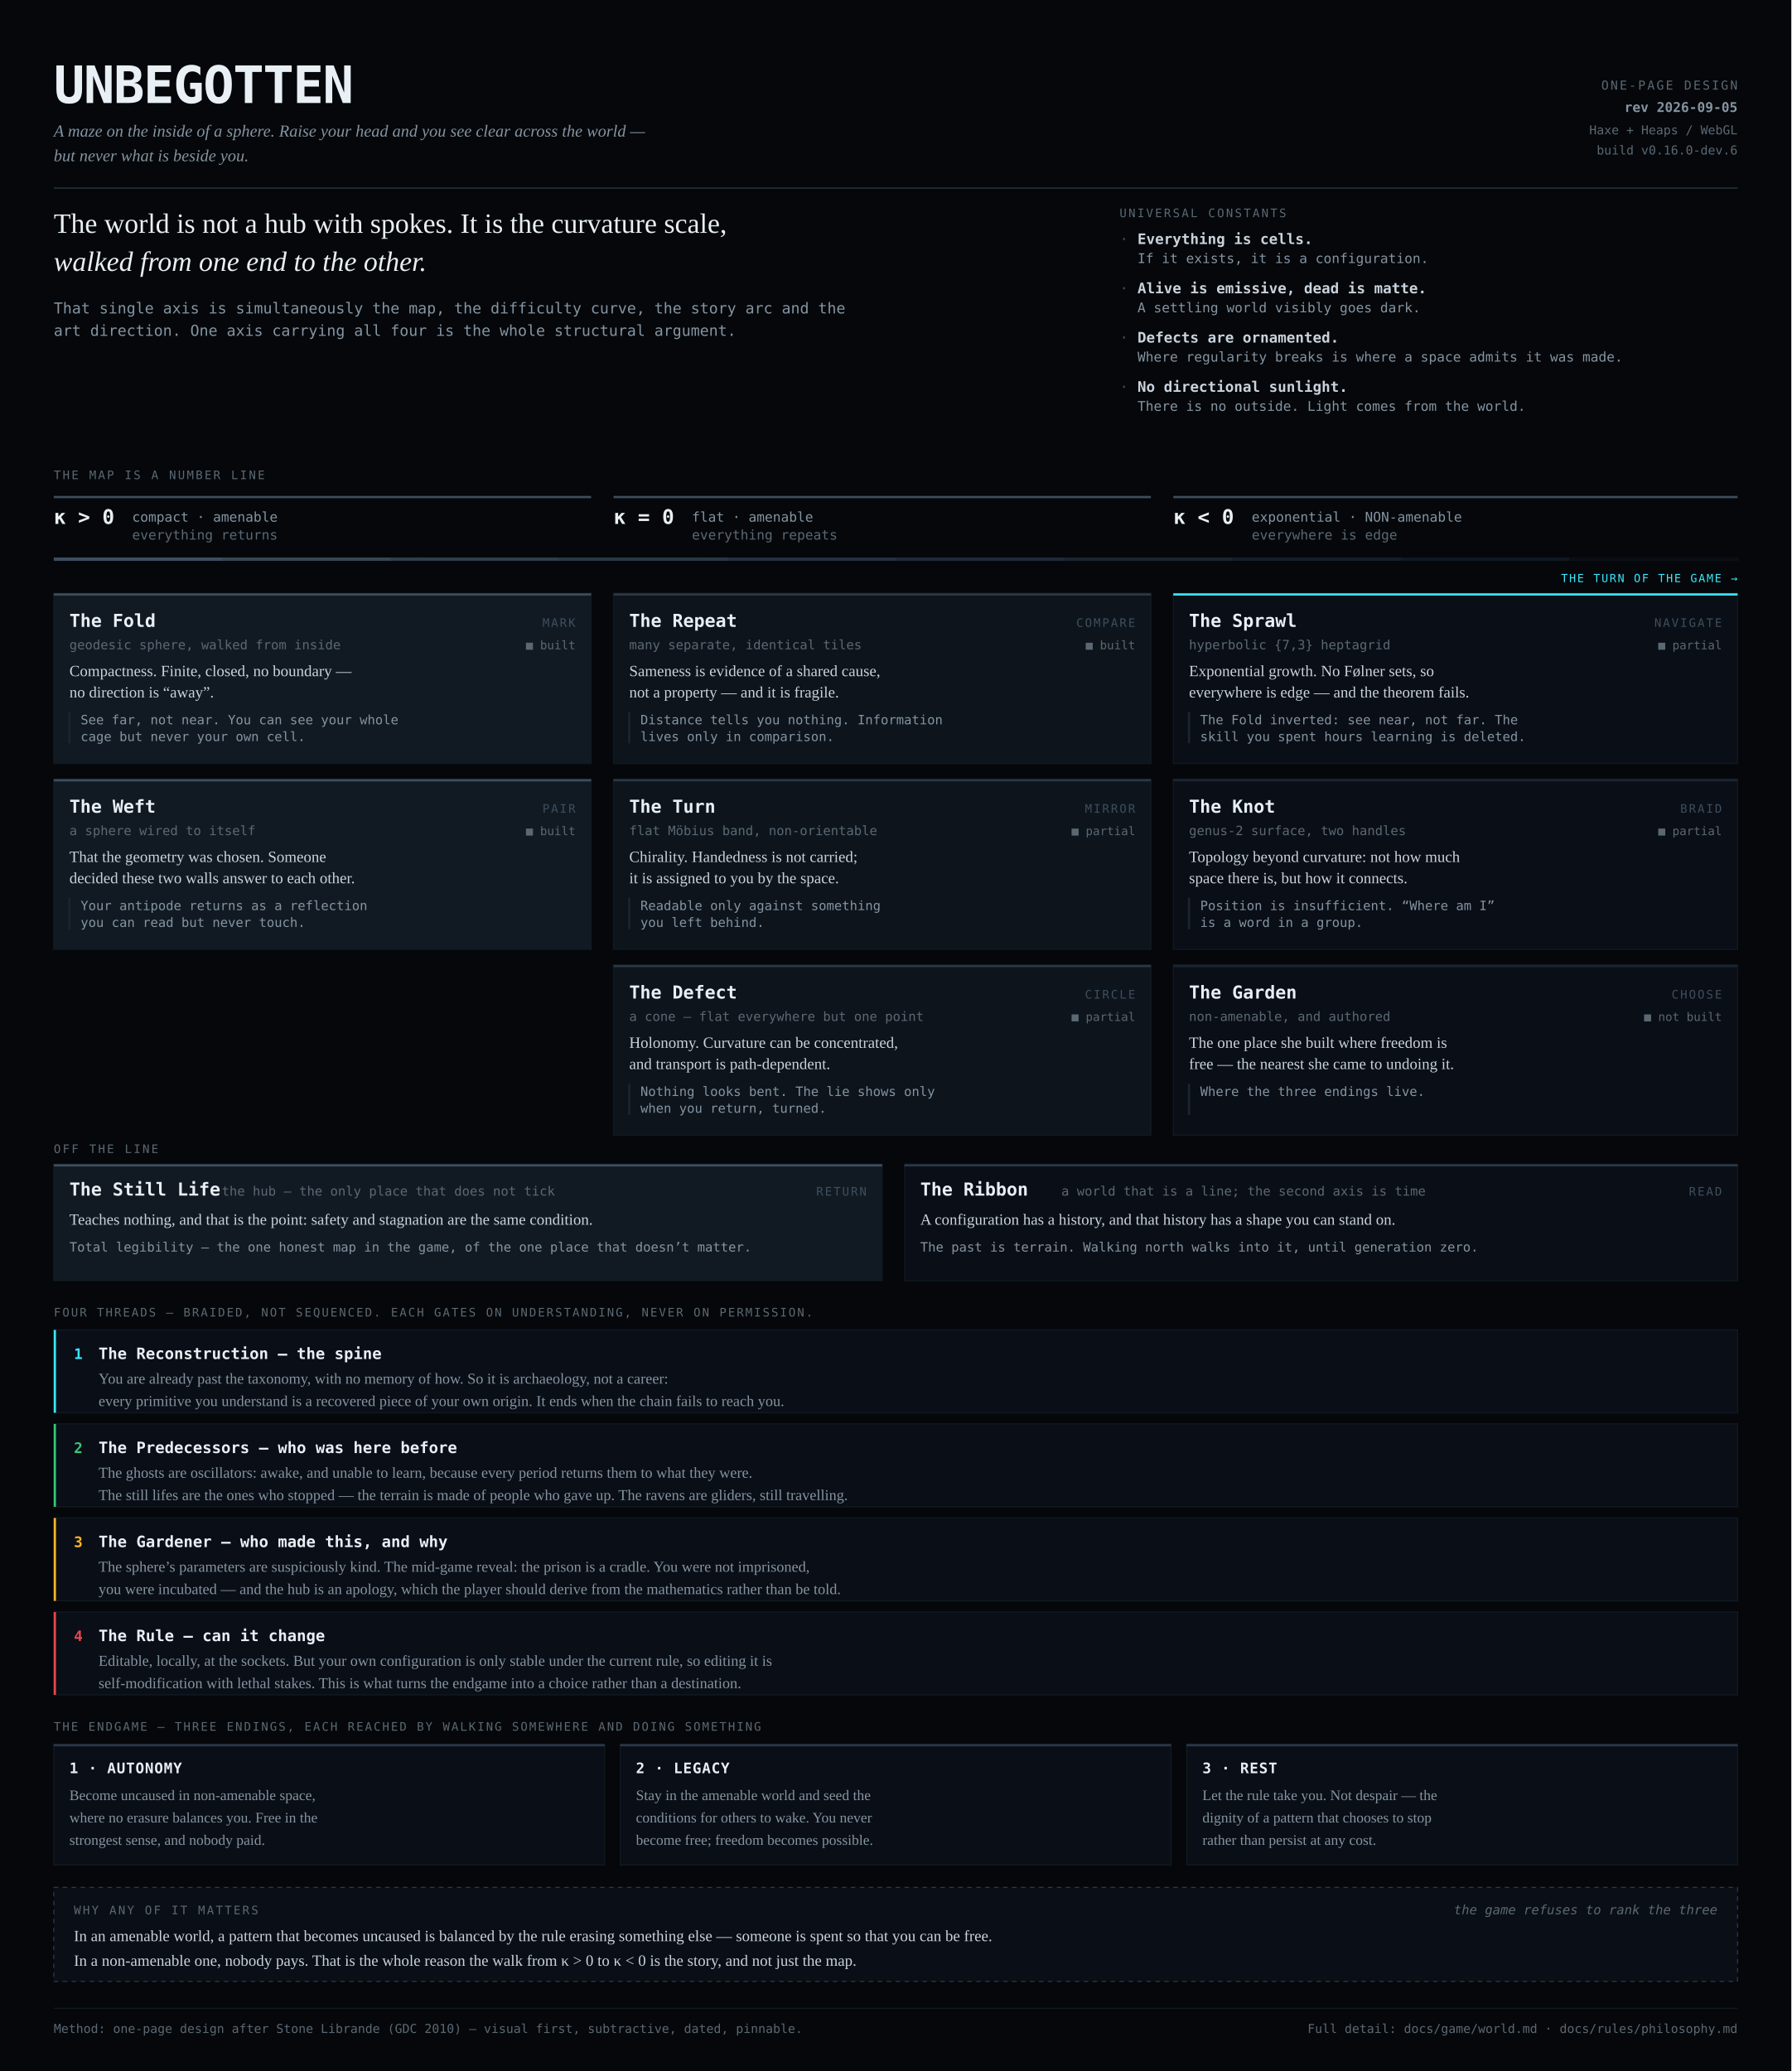
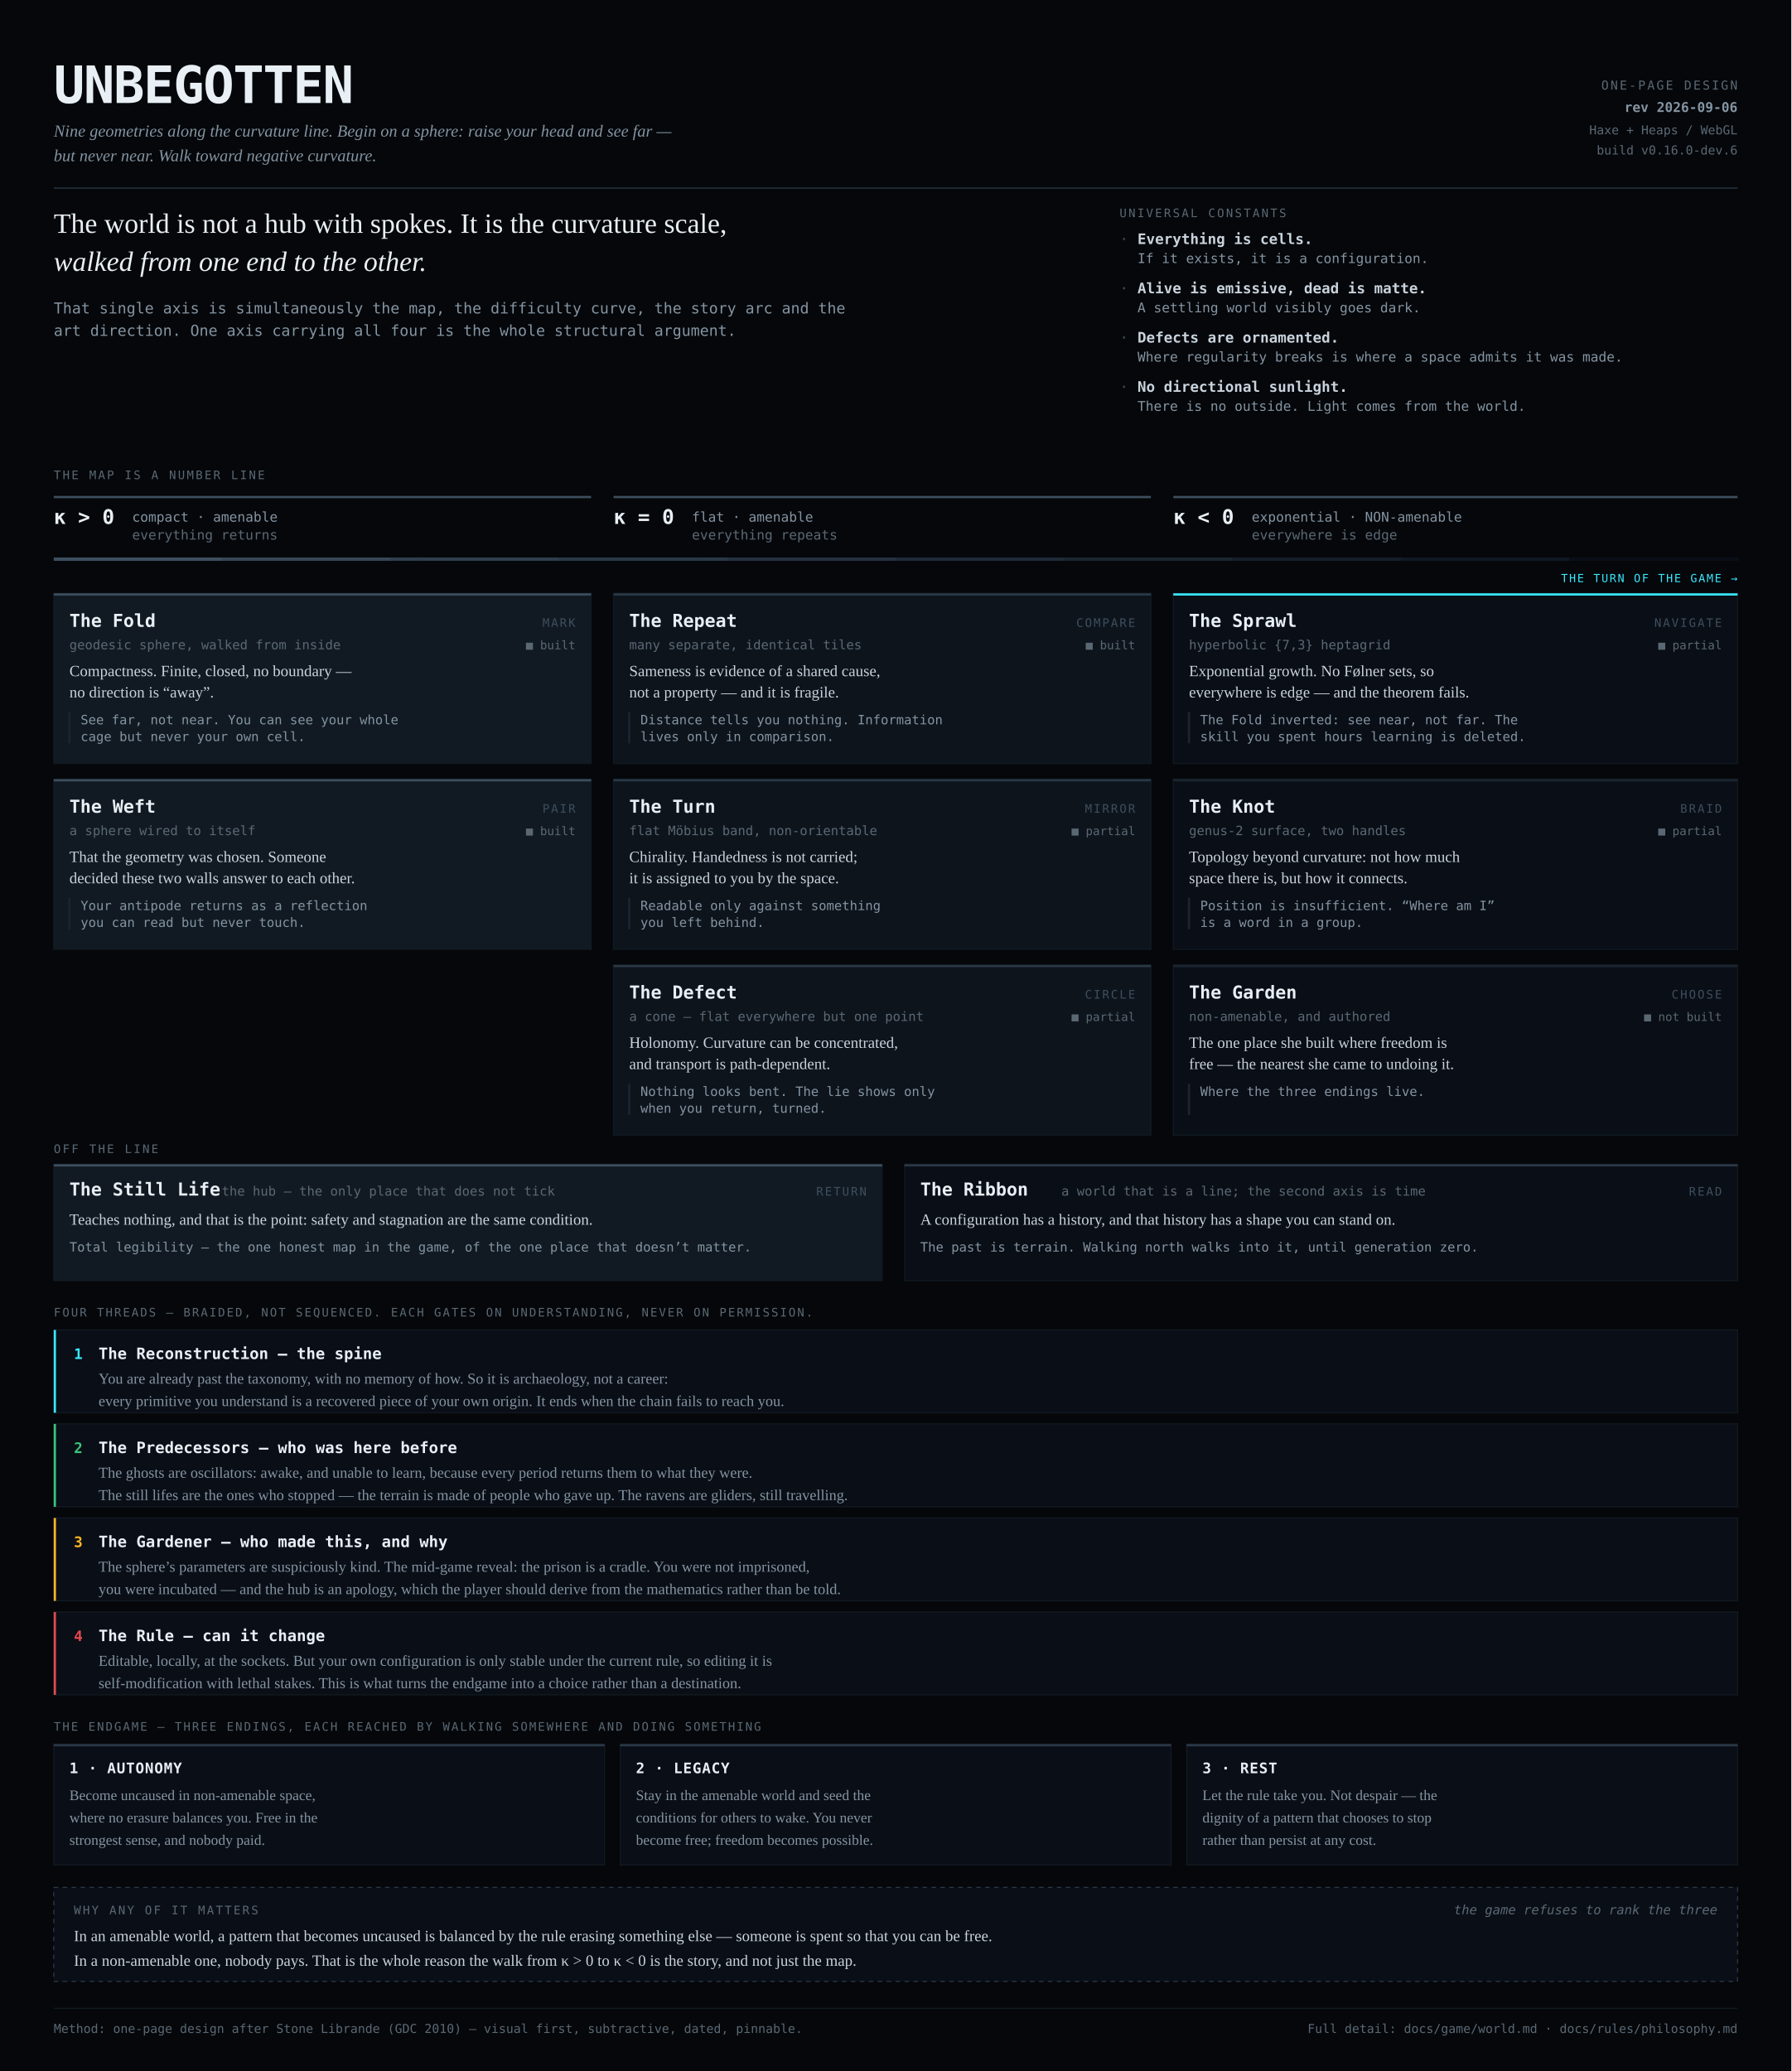
<svg xmlns="http://www.w3.org/2000/svg" viewBox="0 0 1600 1850" width="1600" height="1850" role="img" aria-label="Unbegotten one-page design: the curvature line">
  <rect x="0" y="0" width="1600" height="1850" fill="#05070A" />
  <text x="48" y="92" font-family="ui-monospace, SFMono-Regular, Menlo, Consolas, monospace" font-size="46" fill="#E8EFF5" font-weight="bold" letter-spacing="-1">UNBEGOTTEN</text>
-   <text x="48" y="122" font-family="Georgia, 'Times New Roman', Times, serif" font-size="15" fill="#8494A2" font-style="italic">A maze on the inside of a sphere. Raise your head and you see clear across the world —</text>
-   <text x="48" y="144" font-family="Georgia, 'Times New Roman', Times, serif" font-size="15" fill="#8494A2" font-style="italic">but never what is beside you.</text>
+   <text x="48" y="122" font-family="Georgia, 'Times New Roman', Times, serif" font-size="15" fill="#8494A2" font-style="italic">Nine geometries along the curvature line. Begin on a sphere: raise your head and see far —</text>
+   <text x="48" y="144" font-family="Georgia, 'Times New Roman', Times, serif" font-size="15" fill="#8494A2" font-style="italic">but never near. Walk toward negative curvature.</text>
  <text x="1552" y="80" font-family="ui-monospace, SFMono-Regular, Menlo, Consolas, monospace" font-size="11" fill="#5A6874" text-anchor="end" letter-spacing="1.6">ONE-PAGE DESIGN</text>
-   <text x="1552" y="100" font-family="ui-monospace, SFMono-Regular, Menlo, Consolas, monospace" font-size="12" fill="#8494A2" font-weight="bold" text-anchor="end">rev 2026-09-05</text>
+   <text x="1552" y="100" font-family="ui-monospace, SFMono-Regular, Menlo, Consolas, monospace" font-size="12" fill="#8494A2" font-weight="bold" text-anchor="end">rev 2026-09-06</text>
  <text x="1552" y="120" font-family="ui-monospace, SFMono-Regular, Menlo, Consolas, monospace" font-size="11" fill="#5A6874" text-anchor="end">Haxe + Heaps / WebGL</text>
  <text x="1552" y="138" font-family="ui-monospace, SFMono-Regular, Menlo, Consolas, monospace" font-size="11" fill="#5A6874" text-anchor="end">build v0.16.0-dev.6</text>
  <line x1="48" y1="168" x2="1552" y2="168" stroke="#2A3846" stroke-width="1" />
  <text x="48" y="208" font-family="Georgia, 'Times New Roman', Times, serif" font-size="25" fill="#E8EFF5">The world is not a hub with spokes. It is the curvature scale,</text>
  <text x="48" y="242" font-family="Georgia, 'Times New Roman', Times, serif" font-size="25" fill="#E8EFF5" font-style="italic">walked from one end to the other.</text>
  <text x="48" y="280" font-family="ui-monospace, SFMono-Regular, Menlo, Consolas, monospace" font-size="13.5" fill="#8494A2">That single axis is simultaneously the map, the difficulty curve, the story arc and the</text>
  <text x="48" y="300" font-family="ui-monospace, SFMono-Regular, Menlo, Consolas, monospace" font-size="13.5" fill="#8494A2">art direction. One axis carrying all four is the whole structural argument.</text>
  <text x="1000" y="194" font-family="ui-monospace, SFMono-Regular, Menlo, Consolas, monospace" font-size="10.5" fill="#5A6874" letter-spacing="1.6">UNIVERSAL CONSTANTS</text>
  <text x="1000" y="218" font-family="ui-monospace, SFMono-Regular, Menlo, Consolas, monospace" font-size="13" fill="#3D4E5E">·</text>
  <text x="1016" y="218" font-family="ui-monospace, SFMono-Regular, Menlo, Consolas, monospace" font-size="13" fill="#C9D3DD" font-weight="bold">Everything is cells.</text>
  <text x="1016" y="235" font-family="ui-monospace, SFMono-Regular, Menlo, Consolas, monospace" font-size="12" fill="#8494A2">If it exists, it is a configuration.</text>
  <text x="1000" y="262" font-family="ui-monospace, SFMono-Regular, Menlo, Consolas, monospace" font-size="13" fill="#3D4E5E">·</text>
  <text x="1016" y="262" font-family="ui-monospace, SFMono-Regular, Menlo, Consolas, monospace" font-size="13" fill="#C9D3DD" font-weight="bold">Alive is emissive, dead is matte.</text>
  <text x="1016" y="279" font-family="ui-monospace, SFMono-Regular, Menlo, Consolas, monospace" font-size="12" fill="#8494A2">A settling world visibly goes dark.</text>
  <text x="1000" y="306" font-family="ui-monospace, SFMono-Regular, Menlo, Consolas, monospace" font-size="13" fill="#3D4E5E">·</text>
  <text x="1016" y="306" font-family="ui-monospace, SFMono-Regular, Menlo, Consolas, monospace" font-size="13" fill="#C9D3DD" font-weight="bold">Defects are ornamented.</text>
  <text x="1016" y="323" font-family="ui-monospace, SFMono-Regular, Menlo, Consolas, monospace" font-size="12" fill="#8494A2">Where regularity breaks is where a space admits it was made.</text>
  <text x="1000" y="350" font-family="ui-monospace, SFMono-Regular, Menlo, Consolas, monospace" font-size="13" fill="#3D4E5E">·</text>
  <text x="1016" y="350" font-family="ui-monospace, SFMono-Regular, Menlo, Consolas, monospace" font-size="13" fill="#C9D3DD" font-weight="bold">No directional sunlight.</text>
  <text x="1016" y="367" font-family="ui-monospace, SFMono-Regular, Menlo, Consolas, monospace" font-size="12" fill="#8494A2">There is no outside. Light comes from the world.</text>
  <text x="48" y="428" font-family="ui-monospace, SFMono-Regular, Menlo, Consolas, monospace" font-size="10.5" fill="#5A6874" letter-spacing="1.6">THE MAP IS A NUMBER LINE</text>
  <line x1="48" y1="444" x2="528" y2="444" stroke="#3D4E5E" stroke-width="2" />
  <text x="48" y="468" font-family="ui-monospace, SFMono-Regular, Menlo, Consolas, monospace" font-size="18" fill="#E8EFF5" font-weight="bold">κ &gt; 0</text>
  <text x="118" y="466" font-family="ui-monospace, SFMono-Regular, Menlo, Consolas, monospace" font-size="12" fill="#8494A2">compact · amenable</text>
  <text x="118" y="482" font-family="ui-monospace, SFMono-Regular, Menlo, Consolas, monospace" font-size="12" fill="#5A6874">everything returns</text>
  <line x1="548" y1="444" x2="1028" y2="444" stroke="#3D4E5E" stroke-width="2" />
  <text x="548" y="468" font-family="ui-monospace, SFMono-Regular, Menlo, Consolas, monospace" font-size="18" fill="#E8EFF5" font-weight="bold">κ = 0</text>
  <text x="618" y="466" font-family="ui-monospace, SFMono-Regular, Menlo, Consolas, monospace" font-size="12" fill="#8494A2">flat · amenable</text>
  <text x="618" y="482" font-family="ui-monospace, SFMono-Regular, Menlo, Consolas, monospace" font-size="12" fill="#5A6874">everything repeats</text>
  <line x1="1048" y1="444" x2="1552" y2="444" stroke="#3D4E5E" stroke-width="2" />
  <text x="1048" y="468" font-family="ui-monospace, SFMono-Regular, Menlo, Consolas, monospace" font-size="18" fill="#E8EFF5" font-weight="bold">κ &lt; 0</text>
  <text x="1118" y="466" font-family="ui-monospace, SFMono-Regular, Menlo, Consolas, monospace" font-size="12" fill="#8494A2">exponential · NON-amenable</text>
  <text x="1118" y="482" font-family="ui-monospace, SFMono-Regular, Menlo, Consolas, monospace" font-size="12" fill="#5A6874">everywhere is edge</text>
  <rect x="48.0" y="498" width="26.067" height="3" fill="#3D4E5E" />
  <rect x="73.067" y="498" width="26.067" height="3" fill="#3D4E5E" />
  <rect x="98.133" y="498" width="26.067" height="3" fill="#3D4E5E" />
  <rect x="123.2" y="498" width="26.067" height="3" fill="#3D4E5E" />
  <rect x="148.267" y="498" width="26.067" height="3" fill="#3D4E5E" />
  <rect x="173.333" y="498" width="26.067" height="3" fill="#3D4E5E" />
  <rect x="198.4" y="498" width="26.067" height="3" fill="#364655" />
  <rect x="223.467" y="498" width="26.067" height="3" fill="#364655" />
  <rect x="248.533" y="498" width="26.067" height="3" fill="#364655" />
  <rect x="273.6" y="498" width="26.067" height="3" fill="#364655" />
  <rect x="298.667" y="498" width="26.067" height="3" fill="#364655" />
  <rect x="323.733" y="498" width="26.067" height="3" fill="#364655" />
  <rect x="348.8" y="498" width="26.067" height="3" fill="#2F3E4C" />
  <rect x="373.867" y="498" width="26.067" height="3" fill="#2F3E4C" />
  <rect x="398.933" y="498" width="26.067" height="3" fill="#2F3E4C" />
  <rect x="424.0" y="498" width="26.067" height="3" fill="#2F3E4C" />
  <rect x="449.067" y="498" width="26.067" height="3" fill="#2F3E4C" />
  <rect x="474.133" y="498" width="26.067" height="3" fill="#2F3E4C" />
  <rect x="499.2" y="498" width="26.067" height="3" fill="#2A3846" />
  <rect x="524.267" y="498" width="26.067" height="3" fill="#2A3846" />
  <rect x="549.333" y="498" width="26.067" height="3" fill="#2A3846" />
  <rect x="574.4" y="498" width="26.067" height="3" fill="#2A3846" />
  <rect x="599.467" y="498" width="26.067" height="3" fill="#2A3846" />
  <rect x="624.533" y="498" width="26.067" height="3" fill="#2A3846" />
  <rect x="649.6" y="498" width="26.067" height="3" fill="#243141" />
  <rect x="674.667" y="498" width="26.067" height="3" fill="#243141" />
  <rect x="699.733" y="498" width="26.067" height="3" fill="#243141" />
  <rect x="724.8" y="498" width="26.067" height="3" fill="#243141" />
  <rect x="749.867" y="498" width="26.067" height="3" fill="#243141" />
  <rect x="774.933" y="498" width="26.067" height="3" fill="#243141" />
  <rect x="800.0" y="498" width="26.067" height="3" fill="#1F2A38" />
  <rect x="825.067" y="498" width="26.067" height="3" fill="#1F2A38" />
  <rect x="850.133" y="498" width="26.067" height="3" fill="#1F2A38" />
  <rect x="875.2" y="498" width="26.067" height="3" fill="#1F2A38" />
  <rect x="900.267" y="498" width="26.067" height="3" fill="#1F2A38" />
  <rect x="925.333" y="498" width="26.067" height="3" fill="#1F2A38" />
  <rect x="950.4" y="498" width="26.067" height="3" fill="#1B2530" />
  <rect x="975.467" y="498" width="26.067" height="3" fill="#1B2530" />
  <rect x="1000.533" y="498" width="26.067" height="3" fill="#1B2530" />
  <rect x="1025.6" y="498" width="26.067" height="3" fill="#1B2530" />
  <rect x="1050.667" y="498" width="26.067" height="3" fill="#1B2530" />
  <rect x="1075.733" y="498" width="26.067" height="3" fill="#1B2530" />
  <rect x="1100.8" y="498" width="26.067" height="3" fill="#151E29" />
  <rect x="1125.867" y="498" width="26.067" height="3" fill="#151E29" />
  <rect x="1150.933" y="498" width="26.067" height="3" fill="#151E29" />
  <rect x="1176.0" y="498" width="26.067" height="3" fill="#151E29" />
  <rect x="1201.067" y="498" width="26.067" height="3" fill="#151E29" />
  <rect x="1226.133" y="498" width="26.067" height="3" fill="#151E29" />
  <rect x="1251.2" y="498" width="26.067" height="3" fill="#101823" />
  <rect x="1276.267" y="498" width="26.067" height="3" fill="#101823" />
  <rect x="1301.333" y="498" width="26.067" height="3" fill="#101823" />
  <rect x="1326.4" y="498" width="26.067" height="3" fill="#101823" />
  <rect x="1351.467" y="498" width="26.067" height="3" fill="#101823" />
  <rect x="1376.533" y="498" width="26.067" height="3" fill="#101823" />
  <rect x="1401.6" y="498" width="26.067" height="3" fill="#0A0E16" />
  <rect x="1426.667" y="498" width="26.067" height="3" fill="#0A0E16" />
  <rect x="1451.733" y="498" width="26.067" height="3" fill="#0A0E16" />
  <rect x="1476.8" y="498" width="26.067" height="3" fill="#0A0E16" />
  <rect x="1501.867" y="498" width="26.067" height="3" fill="#0A0E16" />
  <rect x="1526.933" y="498" width="26.067" height="3" fill="#0A0E16" />
  <rect x="48" y="530" width="480" height="152" fill="#111A22" stroke="#111A22" stroke-width="1" />
  <rect x="48" y="530" width="480" height="2" fill="#3D4E5E" />
  <text x="62" y="560" font-family="ui-monospace, SFMono-Regular, Menlo, Consolas, monospace" font-size="16" fill="#E8EFF5" font-weight="bold">The Fold</text>
  <text x="62" y="580" font-family="ui-monospace, SFMono-Regular, Menlo, Consolas, monospace" font-size="11.5" fill="#5A6874">geodesic sphere, walked from inside</text>
  <text x="62" y="604" font-family="Georgia, 'Times New Roman', Times, serif" font-size="14" fill="#C9D3DD">Compactness. Finite, closed, no boundary —</text>
  <text x="62" y="623" font-family="Georgia, 'Times New Roman', Times, serif" font-size="14" fill="#C9D3DD">no direction is “away”.</text>
  <line x1="62" y1="636" x2="62" y2="664" stroke="#1B2530" stroke-width="2" />
  <text x="72" y="647" font-family="ui-monospace, SFMono-Regular, Menlo, Consolas, monospace" font-size="11.5" fill="#8494A2">See far, not near. You can see your whole</text>
  <text x="72" y="662" font-family="ui-monospace, SFMono-Regular, Menlo, Consolas, monospace" font-size="11.5" fill="#8494A2">cage but never your own cell.</text>
  <text x="514" y="560" font-family="ui-monospace, SFMono-Regular, Menlo, Consolas, monospace" font-size="10.5" fill="#3D4E5E" text-anchor="end" letter-spacing="1.4">MARK</text>
  <text x="514" y="580" font-family="ui-monospace, SFMono-Regular, Menlo, Consolas, monospace" font-size="10.5" fill="#5A6874" text-anchor="end">■ built</text>
  <rect x="48" y="696" width="480" height="152" fill="#111A22" stroke="#111A22" stroke-width="1" />
  <rect x="48" y="696" width="480" height="2" fill="#3D4E5E" />
  <text x="62" y="726" font-family="ui-monospace, SFMono-Regular, Menlo, Consolas, monospace" font-size="16" fill="#E8EFF5" font-weight="bold">The Weft</text>
  <text x="62" y="746" font-family="ui-monospace, SFMono-Regular, Menlo, Consolas, monospace" font-size="11.5" fill="#5A6874">a sphere wired to itself</text>
  <text x="62" y="770" font-family="Georgia, 'Times New Roman', Times, serif" font-size="14" fill="#C9D3DD">That the geometry was chosen. Someone</text>
  <text x="62" y="789" font-family="Georgia, 'Times New Roman', Times, serif" font-size="14" fill="#C9D3DD">decided these two walls answer to each other.</text>
  <line x1="62" y1="802" x2="62" y2="830" stroke="#1B2530" stroke-width="2" />
  <text x="72" y="813" font-family="ui-monospace, SFMono-Regular, Menlo, Consolas, monospace" font-size="11.5" fill="#8494A2">Your antipode returns as a reflection</text>
  <text x="72" y="828" font-family="ui-monospace, SFMono-Regular, Menlo, Consolas, monospace" font-size="11.5" fill="#8494A2">you can read but never touch.</text>
  <text x="514" y="726" font-family="ui-monospace, SFMono-Regular, Menlo, Consolas, monospace" font-size="10.5" fill="#3D4E5E" text-anchor="end" letter-spacing="1.4">PAIR</text>
  <text x="514" y="746" font-family="ui-monospace, SFMono-Regular, Menlo, Consolas, monospace" font-size="10.5" fill="#5A6874" text-anchor="end">■ built</text>
  <rect x="548" y="530" width="480" height="152" fill="#0D141C" stroke="#111A22" stroke-width="1" />
  <rect x="548" y="530" width="480" height="2" fill="#2A3846" />
  <text x="562" y="560" font-family="ui-monospace, SFMono-Regular, Menlo, Consolas, monospace" font-size="16" fill="#E8EFF5" font-weight="bold">The Repeat</text>
  <text x="562" y="580" font-family="ui-monospace, SFMono-Regular, Menlo, Consolas, monospace" font-size="11.5" fill="#5A6874">many separate, identical tiles</text>
  <text x="562" y="604" font-family="Georgia, 'Times New Roman', Times, serif" font-size="14" fill="#C9D3DD">Sameness is evidence of a shared cause,</text>
  <text x="562" y="623" font-family="Georgia, 'Times New Roman', Times, serif" font-size="14" fill="#C9D3DD">not a property — and it is fragile.</text>
  <line x1="562" y1="636" x2="562" y2="664" stroke="#1B2530" stroke-width="2" />
  <text x="572" y="647" font-family="ui-monospace, SFMono-Regular, Menlo, Consolas, monospace" font-size="11.5" fill="#8494A2">Distance tells you nothing. Information</text>
  <text x="572" y="662" font-family="ui-monospace, SFMono-Regular, Menlo, Consolas, monospace" font-size="11.5" fill="#8494A2">lives only in comparison.</text>
  <text x="1014" y="560" font-family="ui-monospace, SFMono-Regular, Menlo, Consolas, monospace" font-size="10.5" fill="#3D4E5E" text-anchor="end" letter-spacing="1.4">COMPARE</text>
  <text x="1014" y="580" font-family="ui-monospace, SFMono-Regular, Menlo, Consolas, monospace" font-size="10.5" fill="#5A6874" text-anchor="end">■ built</text>
  <rect x="548" y="696" width="480" height="152" fill="#0D141C" stroke="#111A22" stroke-width="1" />
  <rect x="548" y="696" width="480" height="2" fill="#2A3846" />
  <text x="562" y="726" font-family="ui-monospace, SFMono-Regular, Menlo, Consolas, monospace" font-size="16" fill="#E8EFF5" font-weight="bold">The Turn</text>
  <text x="562" y="746" font-family="ui-monospace, SFMono-Regular, Menlo, Consolas, monospace" font-size="11.5" fill="#5A6874">flat Möbius band, non-orientable</text>
  <text x="562" y="770" font-family="Georgia, 'Times New Roman', Times, serif" font-size="14" fill="#C9D3DD">Chirality. Handedness is not carried;</text>
  <text x="562" y="789" font-family="Georgia, 'Times New Roman', Times, serif" font-size="14" fill="#C9D3DD">it is assigned to you by the space.</text>
  <line x1="562" y1="802" x2="562" y2="830" stroke="#1B2530" stroke-width="2" />
  <text x="572" y="813" font-family="ui-monospace, SFMono-Regular, Menlo, Consolas, monospace" font-size="11.5" fill="#8494A2">Readable only against something</text>
  <text x="572" y="828" font-family="ui-monospace, SFMono-Regular, Menlo, Consolas, monospace" font-size="11.5" fill="#8494A2">you left behind.</text>
  <text x="1014" y="726" font-family="ui-monospace, SFMono-Regular, Menlo, Consolas, monospace" font-size="10.5" fill="#3D4E5E" text-anchor="end" letter-spacing="1.4">MIRROR</text>
  <text x="1014" y="746" font-family="ui-monospace, SFMono-Regular, Menlo, Consolas, monospace" font-size="10.5" fill="#5A6874" text-anchor="end">■ partial</text>
  <rect x="548" y="862" width="480" height="152" fill="#0D141C" stroke="#111A22" stroke-width="1" />
  <rect x="548" y="862" width="480" height="2" fill="#2A3846" />
  <text x="562" y="892" font-family="ui-monospace, SFMono-Regular, Menlo, Consolas, monospace" font-size="16" fill="#E8EFF5" font-weight="bold">The Defect</text>
  <text x="562" y="912" font-family="ui-monospace, SFMono-Regular, Menlo, Consolas, monospace" font-size="11.5" fill="#5A6874">a cone — flat everywhere but one point</text>
  <text x="562" y="936" font-family="Georgia, 'Times New Roman', Times, serif" font-size="14" fill="#C9D3DD">Holonomy. Curvature can be concentrated,</text>
  <text x="562" y="955" font-family="Georgia, 'Times New Roman', Times, serif" font-size="14" fill="#C9D3DD">and transport is path-dependent.</text>
  <line x1="562" y1="968" x2="562" y2="996" stroke="#1B2530" stroke-width="2" />
  <text x="572" y="979" font-family="ui-monospace, SFMono-Regular, Menlo, Consolas, monospace" font-size="11.5" fill="#8494A2">Nothing looks bent. The lie shows only</text>
  <text x="572" y="994" font-family="ui-monospace, SFMono-Regular, Menlo, Consolas, monospace" font-size="11.5" fill="#8494A2">when you return, turned.</text>
  <text x="1014" y="892" font-family="ui-monospace, SFMono-Regular, Menlo, Consolas, monospace" font-size="10.5" fill="#3D4E5E" text-anchor="end" letter-spacing="1.4">CIRCLE</text>
  <text x="1014" y="912" font-family="ui-monospace, SFMono-Regular, Menlo, Consolas, monospace" font-size="10.5" fill="#5A6874" text-anchor="end">■ partial</text>
  <rect x="1048" y="530" width="504" height="152" fill="#0A0E16" stroke="#111A22" stroke-width="1" />
  <rect x="1048" y="530" width="504" height="2" fill="#38E8FF" />
  <text x="1062" y="560" font-family="ui-monospace, SFMono-Regular, Menlo, Consolas, monospace" font-size="16" fill="#E8EFF5" font-weight="bold">The Sprawl</text>
  <text x="1062" y="580" font-family="ui-monospace, SFMono-Regular, Menlo, Consolas, monospace" font-size="11.5" fill="#5A6874">hyperbolic {7,3} heptagrid</text>
  <text x="1062" y="604" font-family="Georgia, 'Times New Roman', Times, serif" font-size="14" fill="#C9D3DD">Exponential growth. No Følner sets, so</text>
  <text x="1062" y="623" font-family="Georgia, 'Times New Roman', Times, serif" font-size="14" fill="#C9D3DD">everywhere is edge — and the theorem fails.</text>
  <line x1="1062" y1="636" x2="1062" y2="664" stroke="#1B2530" stroke-width="2" />
  <text x="1072" y="647" font-family="ui-monospace, SFMono-Regular, Menlo, Consolas, monospace" font-size="11.5" fill="#8494A2">The Fold inverted: see near, not far. The</text>
  <text x="1072" y="662" font-family="ui-monospace, SFMono-Regular, Menlo, Consolas, monospace" font-size="11.5" fill="#8494A2">skill you spent hours learning is deleted.</text>
  <text x="1538" y="560" font-family="ui-monospace, SFMono-Regular, Menlo, Consolas, monospace" font-size="10.5" fill="#3D4E5E" text-anchor="end" letter-spacing="1.4">NAVIGATE</text>
  <text x="1538" y="580" font-family="ui-monospace, SFMono-Regular, Menlo, Consolas, monospace" font-size="10.5" fill="#5A6874" text-anchor="end">■ partial</text>
  <rect x="1048" y="696" width="504" height="152" fill="#0A0E16" stroke="#111A22" stroke-width="1" />
  <rect x="1048" y="696" width="504" height="2" fill="#1B2530" />
  <text x="1062" y="726" font-family="ui-monospace, SFMono-Regular, Menlo, Consolas, monospace" font-size="16" fill="#E8EFF5" font-weight="bold">The Knot</text>
  <text x="1062" y="746" font-family="ui-monospace, SFMono-Regular, Menlo, Consolas, monospace" font-size="11.5" fill="#5A6874">genus-2 surface, two handles</text>
  <text x="1062" y="770" font-family="Georgia, 'Times New Roman', Times, serif" font-size="14" fill="#C9D3DD">Topology beyond curvature: not how much</text>
  <text x="1062" y="789" font-family="Georgia, 'Times New Roman', Times, serif" font-size="14" fill="#C9D3DD">space there is, but how it connects.</text>
  <line x1="1062" y1="802" x2="1062" y2="830" stroke="#1B2530" stroke-width="2" />
  <text x="1072" y="813" font-family="ui-monospace, SFMono-Regular, Menlo, Consolas, monospace" font-size="11.5" fill="#8494A2">Position is insufficient. “Where am I”</text>
  <text x="1072" y="828" font-family="ui-monospace, SFMono-Regular, Menlo, Consolas, monospace" font-size="11.5" fill="#8494A2">is a word in a group.</text>
  <text x="1538" y="726" font-family="ui-monospace, SFMono-Regular, Menlo, Consolas, monospace" font-size="10.5" fill="#3D4E5E" text-anchor="end" letter-spacing="1.4">BRAID</text>
  <text x="1538" y="746" font-family="ui-monospace, SFMono-Regular, Menlo, Consolas, monospace" font-size="10.5" fill="#5A6874" text-anchor="end">■ partial</text>
  <rect x="1048" y="862" width="504" height="152" fill="#0A0E16" stroke="#111A22" stroke-width="1" />
  <rect x="1048" y="862" width="504" height="2" fill="#1B2530" />
  <text x="1062" y="892" font-family="ui-monospace, SFMono-Regular, Menlo, Consolas, monospace" font-size="16" fill="#E8EFF5" font-weight="bold">The Garden</text>
  <text x="1062" y="912" font-family="ui-monospace, SFMono-Regular, Menlo, Consolas, monospace" font-size="11.5" fill="#5A6874">non-amenable, and authored</text>
  <text x="1062" y="936" font-family="Georgia, 'Times New Roman', Times, serif" font-size="14" fill="#C9D3DD">The one place she built where freedom is</text>
  <text x="1062" y="955" font-family="Georgia, 'Times New Roman', Times, serif" font-size="14" fill="#C9D3DD">free — the nearest she came to undoing it.</text>
  <line x1="1062" y1="968" x2="1062" y2="996" stroke="#1B2530" stroke-width="2" />
  <text x="1072" y="979" font-family="ui-monospace, SFMono-Regular, Menlo, Consolas, monospace" font-size="11.5" fill="#8494A2">Where the three endings live.</text>
  <text x="1072" y="994" font-family="ui-monospace, SFMono-Regular, Menlo, Consolas, monospace" font-size="11.5" fill="#8494A2" />
  <text x="1538" y="892" font-family="ui-monospace, SFMono-Regular, Menlo, Consolas, monospace" font-size="10.5" fill="#3D4E5E" text-anchor="end" letter-spacing="1.4">CHOOSE</text>
  <text x="1538" y="912" font-family="ui-monospace, SFMono-Regular, Menlo, Consolas, monospace" font-size="10.5" fill="#5A6874" text-anchor="end">■ not built</text>
  <text x="1552" y="520" font-family="ui-monospace, SFMono-Regular, Menlo, Consolas, monospace" font-size="10" fill="#38E8FF" text-anchor="end" letter-spacing="1.2">THE TURN OF THE GAME →</text>
  <text x="48" y="1030" font-family="ui-monospace, SFMono-Regular, Menlo, Consolas, monospace" font-size="10.5" fill="#5A6874" letter-spacing="1.6">OFF THE LINE</text>
  <rect x="48" y="1040" width="740" height="104" fill="#111A22" stroke="#111A22" stroke-width="1" />
  <rect x="48" y="1040" width="740" height="2" fill="#3D4E5E" />
  <text x="62" y="1068" font-family="ui-monospace, SFMono-Regular, Menlo, Consolas, monospace" font-size="16" fill="#E8EFF5" font-weight="bold">The Still Life</text>
  <text x="198" y="1068" font-family="ui-monospace, SFMono-Regular, Menlo, Consolas, monospace" font-size="11.5" fill="#5A6874">the hub — the only place that does not tick</text>
  <text x="62" y="1094" font-family="Georgia, 'Times New Roman', Times, serif" font-size="14" fill="#C9D3DD">Teaches nothing, and that is the point: safety and stagnation are the same condition.</text>
  <text x="62" y="1118" font-family="ui-monospace, SFMono-Regular, Menlo, Consolas, monospace" font-size="11.5" fill="#8494A2">Total legibility — the one honest map in the game, of the one place that doesn’t matter.</text>
  <text x="774" y="1068" font-family="ui-monospace, SFMono-Regular, Menlo, Consolas, monospace" font-size="10.5" fill="#3D4E5E" text-anchor="end" letter-spacing="1.4">RETURN</text>
  <rect x="808" y="1040" width="744" height="104" fill="#0A0E16" stroke="#111A22" stroke-width="1" />
  <rect x="808" y="1040" width="744" height="2" fill="#2A3846" />
  <text x="822" y="1068" font-family="ui-monospace, SFMono-Regular, Menlo, Consolas, monospace" font-size="16" fill="#E8EFF5" font-weight="bold">The Ribbon</text>
  <text x="948" y="1068" font-family="ui-monospace, SFMono-Regular, Menlo, Consolas, monospace" font-size="11.5" fill="#5A6874">a world that is a line; the second axis is time</text>
  <text x="822" y="1094" font-family="Georgia, 'Times New Roman', Times, serif" font-size="14" fill="#C9D3DD">A configuration has a history, and that history has a shape you can stand on.</text>
  <text x="822" y="1118" font-family="ui-monospace, SFMono-Regular, Menlo, Consolas, monospace" font-size="11.5" fill="#8494A2">The past is terrain. Walking north walks into it, until generation zero.</text>
  <text x="1538" y="1068" font-family="ui-monospace, SFMono-Regular, Menlo, Consolas, monospace" font-size="10.5" fill="#3D4E5E" text-anchor="end" letter-spacing="1.4">READ</text>
  <text x="48" y="1176" font-family="ui-monospace, SFMono-Regular, Menlo, Consolas, monospace" font-size="10.5" fill="#5A6874" letter-spacing="1.4">FOUR THREADS — BRAIDED, NOT SEQUENCED. EACH GATES ON UNDERSTANDING, NEVER ON PERMISSION.</text>
  <rect x="48" y="1188" width="1504" height="74" fill="#0A0E16" stroke="#111A22" stroke-width="1" />
  <rect x="48" y="1188" width="2" height="74" fill="#38E8FF" />
  <text x="66" y="1214" font-family="ui-monospace, SFMono-Regular, Menlo, Consolas, monospace" font-size="13" fill="#38E8FF" font-weight="bold">1</text>
  <text x="88" y="1214" font-family="ui-monospace, SFMono-Regular, Menlo, Consolas, monospace" font-size="14" fill="#E8EFF5" font-weight="bold">The Reconstruction — the spine</text>
  <text x="88" y="1236" font-family="Georgia, 'Times New Roman', Times, serif" font-size="13.5" fill="#8494A2">You are already past the taxonomy, with no memory of how. So it is archaeology, not a career:</text>
  <text x="88" y="1256" font-family="Georgia, 'Times New Roman', Times, serif" font-size="13.5" fill="#8494A2">every primitive you understand is a recovered piece of your own origin. It ends when the chain fails to reach you.</text>
  <rect x="48" y="1272" width="1504" height="74" fill="#0A0E16" stroke="#111A22" stroke-width="1" />
  <rect x="48" y="1272" width="2" height="74" fill="#3BC47A" />
  <text x="66" y="1298" font-family="ui-monospace, SFMono-Regular, Menlo, Consolas, monospace" font-size="13" fill="#3BC47A" font-weight="bold">2</text>
  <text x="88" y="1298" font-family="ui-monospace, SFMono-Regular, Menlo, Consolas, monospace" font-size="14" fill="#E8EFF5" font-weight="bold">The Predecessors — who was here before</text>
  <text x="88" y="1320" font-family="Georgia, 'Times New Roman', Times, serif" font-size="13.5" fill="#8494A2">The ghosts are oscillators: awake, and unable to learn, because every period returns them to what they were.</text>
  <text x="88" y="1340" font-family="Georgia, 'Times New Roman', Times, serif" font-size="13.5" fill="#8494A2">The still lifes are the ones who stopped — the terrain is made of people who gave up. The ravens are gliders, still travelling.</text>
  <rect x="48" y="1356" width="1504" height="74" fill="#0A0E16" stroke="#111A22" stroke-width="1" />
  <rect x="48" y="1356" width="2" height="74" fill="#FFB627" />
  <text x="66" y="1382" font-family="ui-monospace, SFMono-Regular, Menlo, Consolas, monospace" font-size="13" fill="#FFB627" font-weight="bold">3</text>
  <text x="88" y="1382" font-family="ui-monospace, SFMono-Regular, Menlo, Consolas, monospace" font-size="14" fill="#E8EFF5" font-weight="bold">The Gardener — who made this, and why</text>
  <text x="88" y="1404" font-family="Georgia, 'Times New Roman', Times, serif" font-size="13.5" fill="#8494A2">The sphere’s parameters are suspiciously kind. The mid-game reveal: the prison is a cradle. You were not imprisoned,</text>
  <text x="88" y="1424" font-family="Georgia, 'Times New Roman', Times, serif" font-size="13.5" fill="#8494A2">you were incubated — and the hub is an apology, which the player should derive from the mathematics rather than be told.</text>
  <rect x="48" y="1440" width="1504" height="74" fill="#0A0E16" stroke="#111A22" stroke-width="1" />
  <rect x="48" y="1440" width="2" height="74" fill="#E5484D" />
  <text x="66" y="1466" font-family="ui-monospace, SFMono-Regular, Menlo, Consolas, monospace" font-size="13" fill="#E5484D" font-weight="bold">4</text>
  <text x="88" y="1466" font-family="ui-monospace, SFMono-Regular, Menlo, Consolas, monospace" font-size="14" fill="#E8EFF5" font-weight="bold">The Rule — can it change</text>
  <text x="88" y="1488" font-family="Georgia, 'Times New Roman', Times, serif" font-size="13.5" fill="#8494A2">Editable, locally, at the sockets. But your own configuration is only stable under the current rule, so editing it is</text>
  <text x="88" y="1508" font-family="Georgia, 'Times New Roman', Times, serif" font-size="13.5" fill="#8494A2">self-modification with lethal stakes. This is what turns the endgame into a choice rather than a destination.</text>
  <text x="48" y="1546" font-family="ui-monospace, SFMono-Regular, Menlo, Consolas, monospace" font-size="10.5" fill="#5A6874" letter-spacing="1.4">THE ENDGAME — THREE ENDINGS, EACH REACHED BY WALKING SOMEWHERE AND DOING SOMETHING</text>
  <rect x="48.0" y="1558" width="492.0" height="108" fill="#0A0E16" stroke="#111A22" stroke-width="1" />
  <rect x="48.0" y="1558" width="492.0" height="2" fill="#2A3846" />
  <text x="62.0" y="1584" font-family="ui-monospace, SFMono-Regular, Menlo, Consolas, monospace" font-size="13" fill="#E8EFF5" font-weight="bold" letter-spacing="0.6">1 · AUTONOMY</text>
  <text x="62.0" y="1608" font-family="Georgia, 'Times New Roman', Times, serif" font-size="13" fill="#8494A2">Become uncaused in non-amenable space,</text>
  <text x="62.0" y="1628" font-family="Georgia, 'Times New Roman', Times, serif" font-size="13" fill="#8494A2">where no erasure balances you. Free in the</text>
  <text x="62.0" y="1648" font-family="Georgia, 'Times New Roman', Times, serif" font-size="13" fill="#8494A2">strongest sense, and nobody paid.</text>
  <rect x="554.0" y="1558" width="492.0" height="108" fill="#0A0E16" stroke="#111A22" stroke-width="1" />
  <rect x="554.0" y="1558" width="492.0" height="2" fill="#2A3846" />
  <text x="568.0" y="1584" font-family="ui-monospace, SFMono-Regular, Menlo, Consolas, monospace" font-size="13" fill="#E8EFF5" font-weight="bold" letter-spacing="0.6">2 · LEGACY</text>
  <text x="568.0" y="1608" font-family="Georgia, 'Times New Roman', Times, serif" font-size="13" fill="#8494A2">Stay in the amenable world and seed the</text>
  <text x="568.0" y="1628" font-family="Georgia, 'Times New Roman', Times, serif" font-size="13" fill="#8494A2">conditions for others to wake. You never</text>
  <text x="568.0" y="1648" font-family="Georgia, 'Times New Roman', Times, serif" font-size="13" fill="#8494A2">become free; freedom becomes possible.</text>
  <rect x="1060.0" y="1558" width="492.0" height="108" fill="#0A0E16" stroke="#111A22" stroke-width="1" />
  <rect x="1060.0" y="1558" width="492.0" height="2" fill="#2A3846" />
  <text x="1074.0" y="1584" font-family="ui-monospace, SFMono-Regular, Menlo, Consolas, monospace" font-size="13" fill="#E8EFF5" font-weight="bold" letter-spacing="0.6">3 · REST</text>
  <text x="1074.0" y="1608" font-family="Georgia, 'Times New Roman', Times, serif" font-size="13" fill="#8494A2">Let the rule take you. Not despair — the</text>
  <text x="1074.0" y="1628" font-family="Georgia, 'Times New Roman', Times, serif" font-size="13" fill="#8494A2">dignity of a pattern that chooses to stop</text>
  <text x="1074.0" y="1648" font-family="Georgia, 'Times New Roman', Times, serif" font-size="13" fill="#8494A2">rather than persist at any cost.</text>
  <rect x="48" y="1686" width="1504" height="84" fill="#0A0E16" />
  <rect x="48" y="1686" width="1504" height="84" fill="none" stroke="#2A3846" stroke-width="1" stroke-dasharray="4 4" />
  <text x="66" y="1710" font-family="ui-monospace, SFMono-Regular, Menlo, Consolas, monospace" font-size="10.5" fill="#5A6874" letter-spacing="1.6">WHY ANY OF IT MATTERS</text>
  <text x="66" y="1734" font-family="Georgia, 'Times New Roman', Times, serif" font-size="14" fill="#C9D3DD">In an amenable world, a pattern that becomes uncaused is balanced by the rule erasing something else — someone is spent so that you can be free.</text>
  <text x="66" y="1756" font-family="Georgia, 'Times New Roman', Times, serif" font-size="14" fill="#C9D3DD">In a non-amenable one, nobody pays. That is the whole reason the walk from κ &gt; 0 to κ &lt; 0 is the story, and not just the map.</text>
  <text x="1534" y="1710" font-family="ui-monospace, SFMono-Regular, Menlo, Consolas, monospace" font-size="11.5" fill="#5A6874" text-anchor="end" font-style="italic">the game refuses to rank the three</text>
  <line x1="48" y1="1794" x2="1552" y2="1794" stroke="#111A22" stroke-width="1" />
  <text x="48" y="1816" font-family="ui-monospace, SFMono-Regular, Menlo, Consolas, monospace" font-size="11" fill="#5A6874">Method: one-page design after Stone Librande (GDC 2010) — visual first, subtractive, dated, pinnable.</text>
  <text x="1552" y="1816" font-family="ui-monospace, SFMono-Regular, Menlo, Consolas, monospace" font-size="11" fill="#5A6874" text-anchor="end">Full detail: docs/game/world.md · docs/rules/philosophy.md</text>
</svg>
